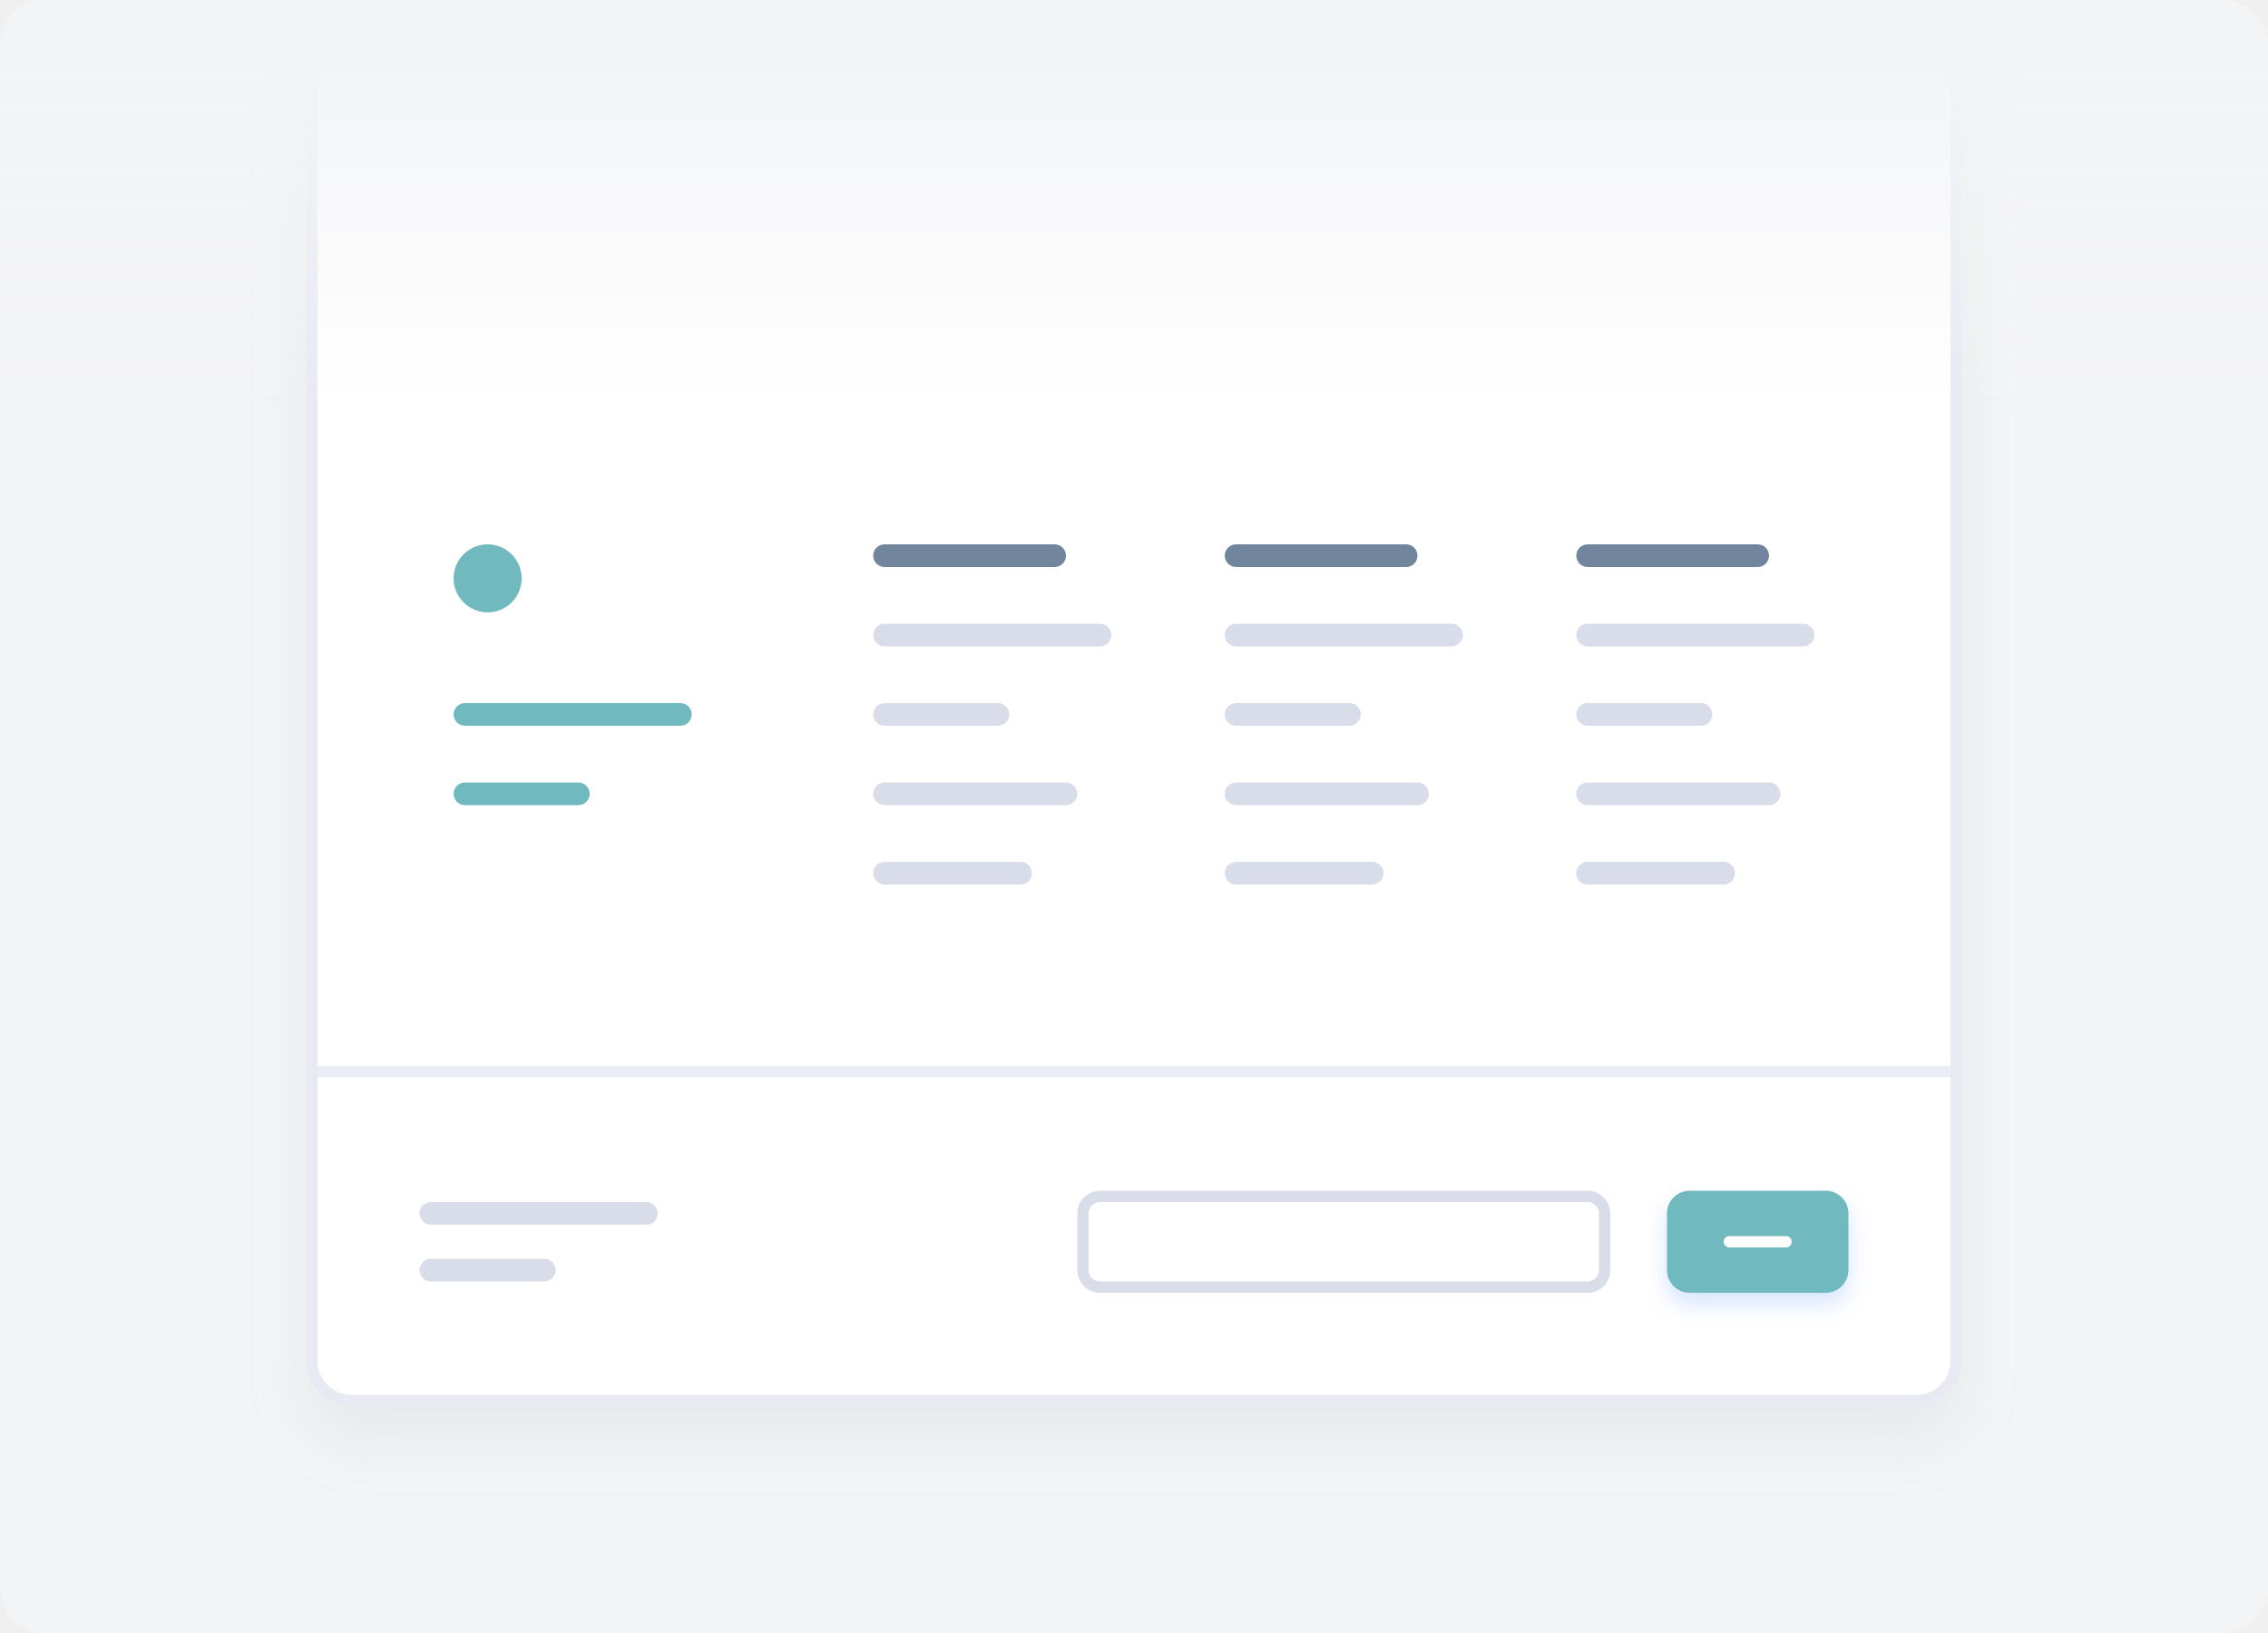
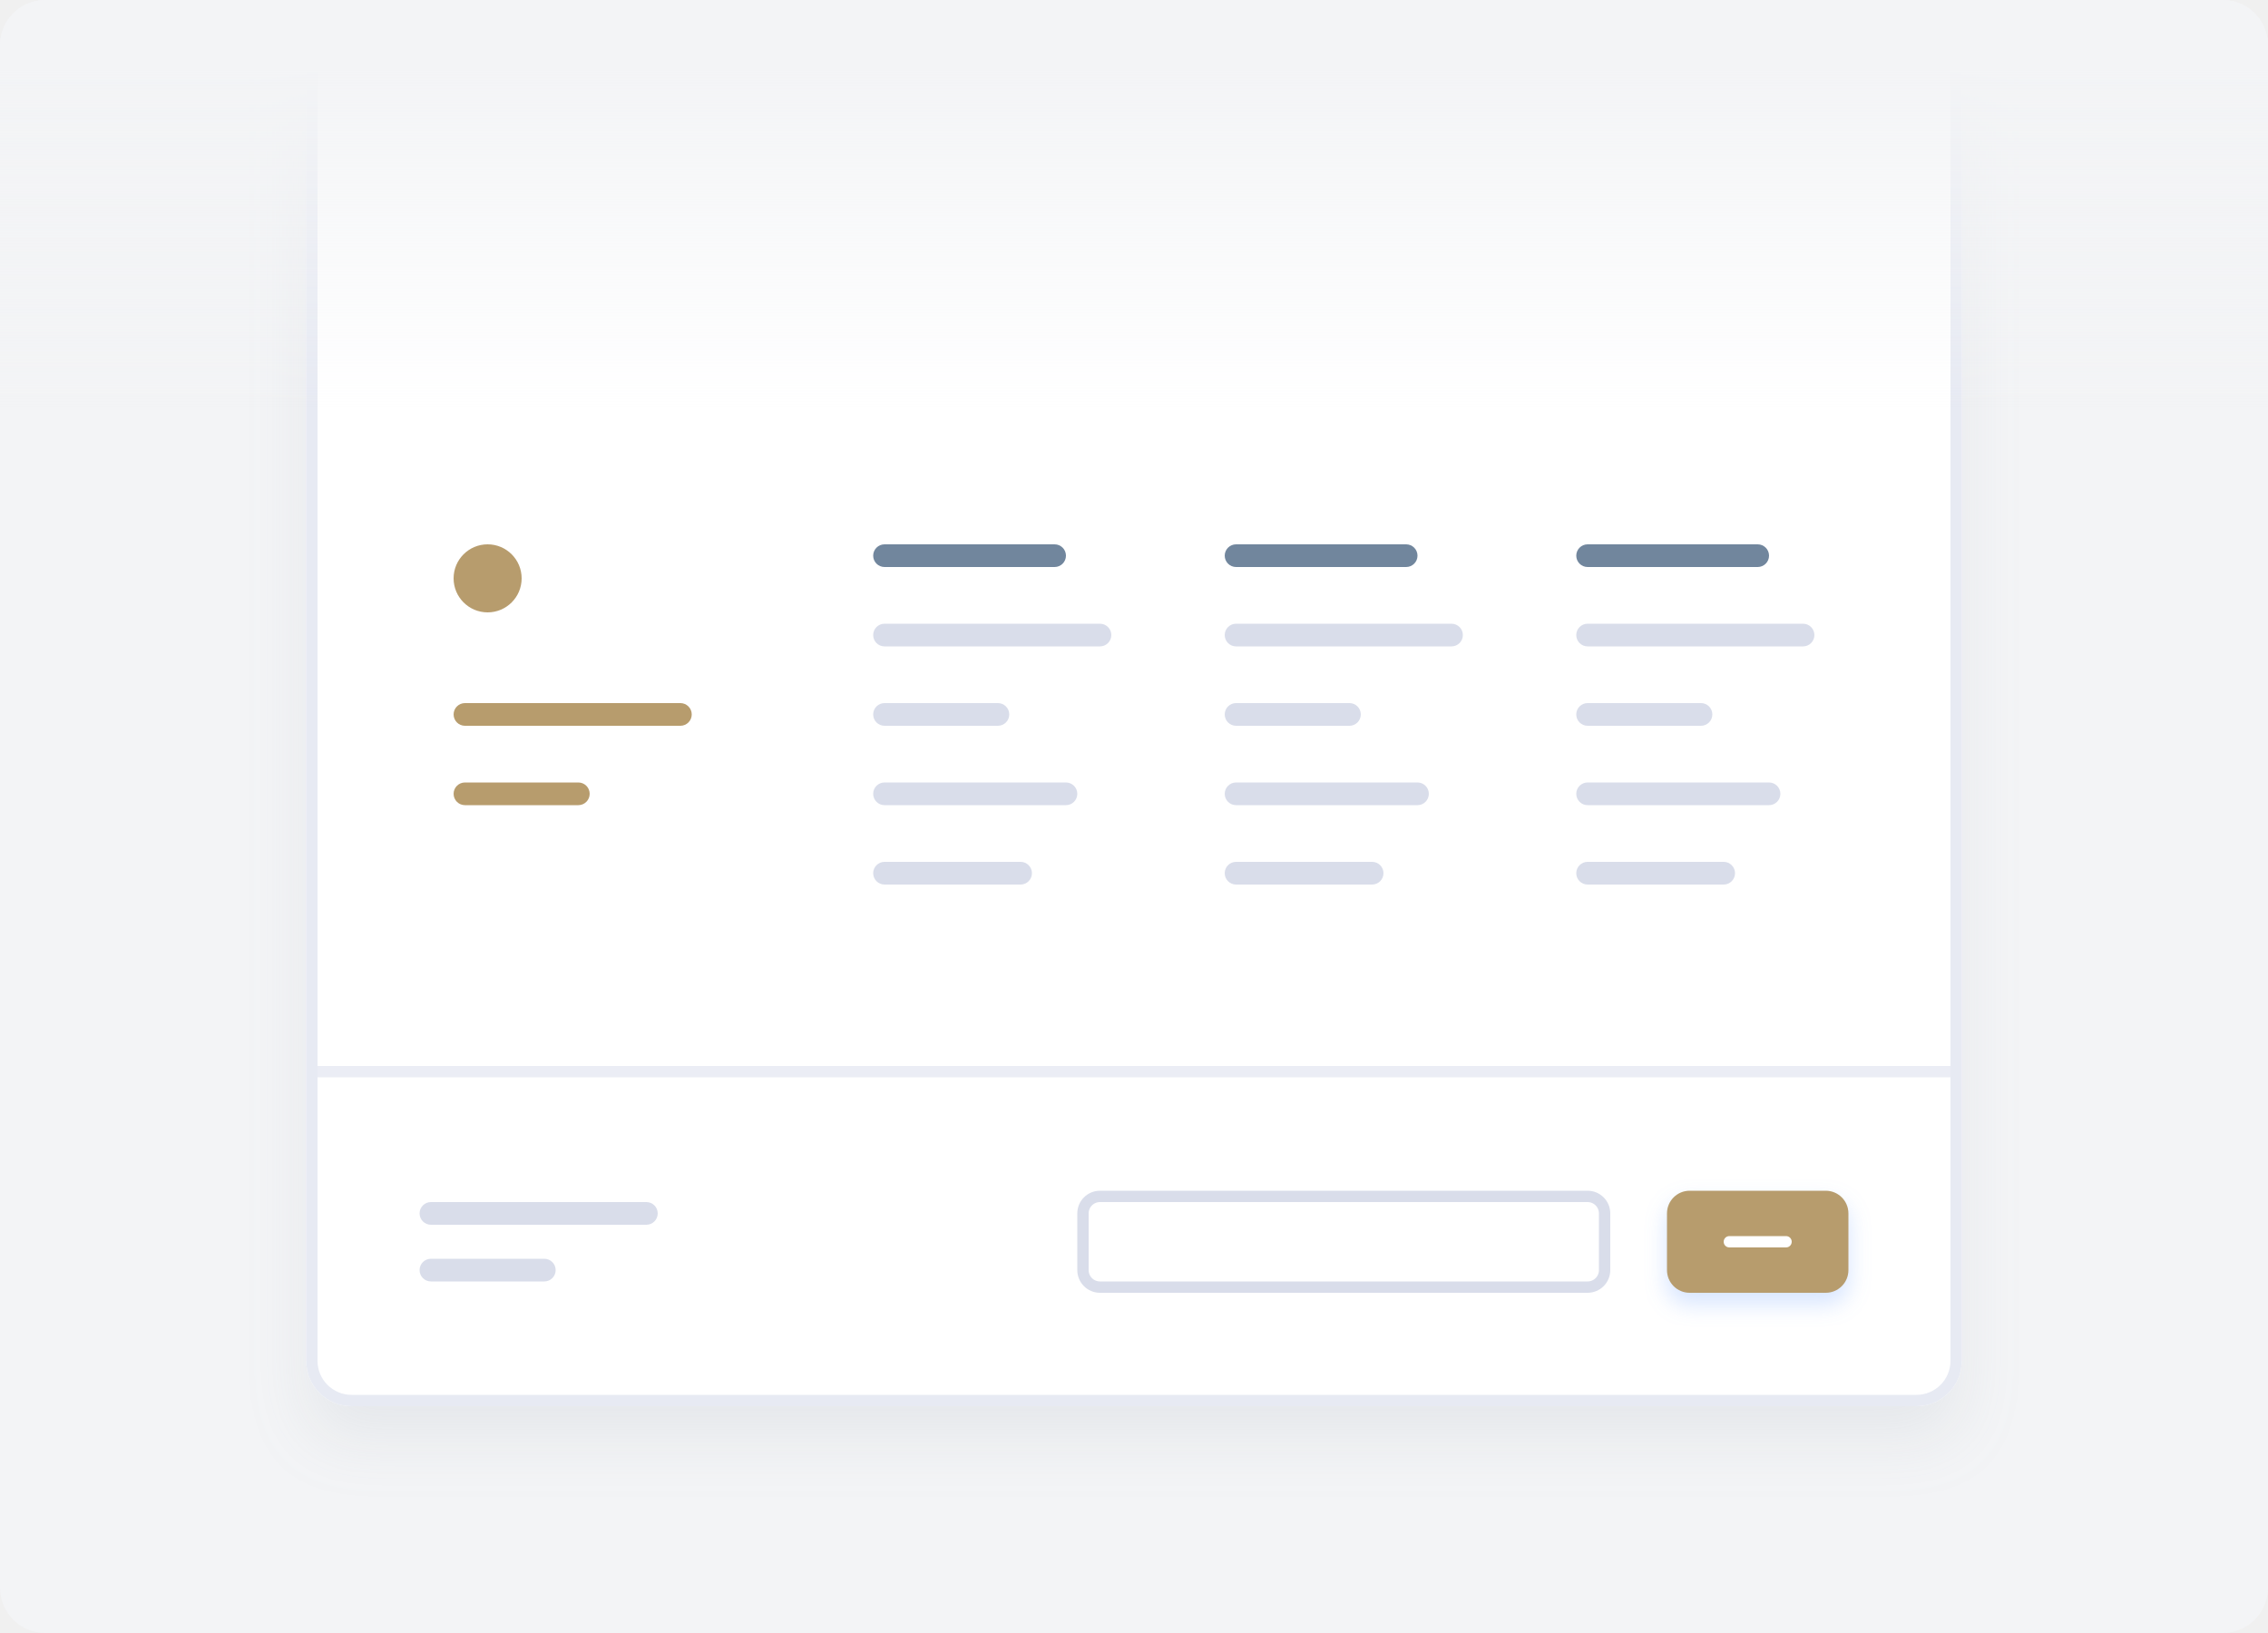
<svg xmlns="http://www.w3.org/2000/svg" width="200" height="144" viewBox="0 0 200 144" fill="none">
  <g clip-path="url(#clip0)">
    <path d="M196 0H4C1.791 0 0 1.791 0 4V140C0 142.209 1.791 144 4 144H196C198.209 144 200 142.209 200 140V4C200 1.791 198.209 0 196 0Z" fill="#F3F4F6" />
    <g filter="url(#filter0_d)">
      <path d="M27 0H173V120C173 122.209 171.209 124 169 124H31C28.791 124 27 122.209 27 120V0Z" fill="white" />
      <path d="M27.5 0.5H172.5V120C172.5 121.933 170.933 123.5 169 123.5H31C29.067 123.5 27.5 121.933 27.5 120V0.5Z" stroke="#E7EAF3" />
    </g>
    <rect x="28" y="94" width="144" height="1" fill="#EBEDF5" />
    <path d="M0 40H200V4C200 1.791 198.209 0 196 0H4C1.791 0 0 1.791 0 4V40Z" fill="url(#paint0_linear)" />
    <g filter="url(#filter1_d)">
-       <rect x="147" y="105" width="16" height="9" rx="2" fill="#70B9BE" />
+       <rect x="147" y="105" width="16" height="9" rx="2" fill="#B79C6D" />
    </g>
    <rect x="95.5" y="105.5" width="46" height="8" rx="1.5" stroke="#D9DDEA" />
    <rect x="152" y="109" width="6" height="1" rx="0.5" fill="white" />
    <rect x="37" y="106" width="21" height="2" rx="1" fill="#D9DDEA" />
    <rect x="37" y="111" width="12" height="2" rx="1" fill="#D9DDEA" />
-     <rect x="40" y="48" width="6" height="6" rx="3" fill="#70B9BE" />
-     <rect x="40" y="62" width="21" height="2" rx="1" fill="#70B9BE" />
-     <rect x="40" y="69" width="12" height="2" rx="1" fill="#70B9BE" />
+     <rect x="40" y="48" width="6" height="6" rx="3" fill="#B79C6D" />
+     <rect x="40" y="62" width="21" height="2" rx="1" fill="#B79C6D" />
+     <rect x="40" y="69" width="12" height="2" rx="1" fill="#B79C6D" />
    <rect x="77" y="55" width="21" height="2" rx="1" fill="#D9DDEA" />
    <rect x="108" y="55" width="21" height="2" rx="1" fill="#D9DDEA" />
    <rect x="77" y="48" width="17" height="2" rx="1" fill="#71869D" />
    <rect x="108" y="48" width="17" height="2" rx="1" fill="#71869D" />
    <rect x="77" y="69" width="18" height="2" rx="1" fill="#D9DDEA" />
    <rect x="108" y="69" width="18" height="2" rx="1" fill="#D9DDEA" />
    <rect x="77" y="62" width="12" height="2" rx="1" fill="#D9DDEA" />
    <rect x="108" y="62" width="12" height="2" rx="1" fill="#D9DDEA" />
    <rect x="77" y="76" width="14" height="2" rx="1" fill="#D9DDEA" />
    <rect x="108" y="76" width="14" height="2" rx="1" fill="#D9DDEA" />
    <rect x="139" y="55" width="21" height="2" rx="1" fill="#D9DDEA" />
    <rect x="139" y="48" width="17" height="2" rx="1" fill="#71869D" />
    <rect x="139" y="69" width="18" height="2" rx="1" fill="#D9DDEA" />
    <rect x="139" y="62" width="12" height="2" rx="1" fill="#D9DDEA" />
    <rect x="139" y="76" width="14" height="2" rx="1" fill="#D9DDEA" />
  </g>
  <defs>
    <filter id="filter0_d" x="22" y="-2" width="156" height="134" filterUnits="userSpaceOnUse" color-interpolation-filters="sRGB">
      <feFlood flood-opacity="0" result="BackgroundImageFix" />
      <feColorMatrix in="SourceAlpha" type="matrix" values="0 0 0 0 0 0 0 0 0 0 0 0 0 0 0 0 0 0 127 0" />
      <feOffset dy="3" />
      <feGaussianBlur stdDeviation="2.5" />
      <feColorMatrix type="matrix" values="0 0 0 0 0.549 0 0 0 0 0.596 0 0 0 0 0.643 0 0 0 0.125 0" />
      <feBlend mode="normal" in2="BackgroundImageFix" result="effect1_dropShadow" />
      <feBlend mode="normal" in="SourceGraphic" in2="effect1_dropShadow" result="shape" />
    </filter>
    <filter id="filter1_d" x="145" y="104" width="20" height="13" filterUnits="userSpaceOnUse" color-interpolation-filters="sRGB">
      <feFlood flood-opacity="0" result="BackgroundImageFix" />
      <feColorMatrix in="SourceAlpha" type="matrix" values="0 0 0 0 0 0 0 0 0 0 0 0 0 0 0 0 0 0 127 0" />
      <feOffset dy="1" />
      <feGaussianBlur stdDeviation="1" />
      <feColorMatrix type="matrix" values="0 0 0 0 0.216 0 0 0 0 0.49 0 0 0 0 1 0 0 0 0.2 0" />
      <feBlend mode="normal" in2="BackgroundImageFix" result="effect1_dropShadow" />
      <feBlend mode="normal" in="SourceGraphic" in2="effect1_dropShadow" result="shape" />
    </filter>
    <linearGradient id="paint0_linear" x1="100" y1="-10" x2="100" y2="51.5" gradientUnits="userSpaceOnUse">
      <stop offset="0.256" stop-color="#F3F4F6" />
      <stop offset="0.749" stop-color="#F3F4F6" stop-opacity="0" />
    </linearGradient>
    <clipPath id="clip0">
      <rect width="200" height="144" fill="white" />
    </clipPath>
  </defs>
</svg>
